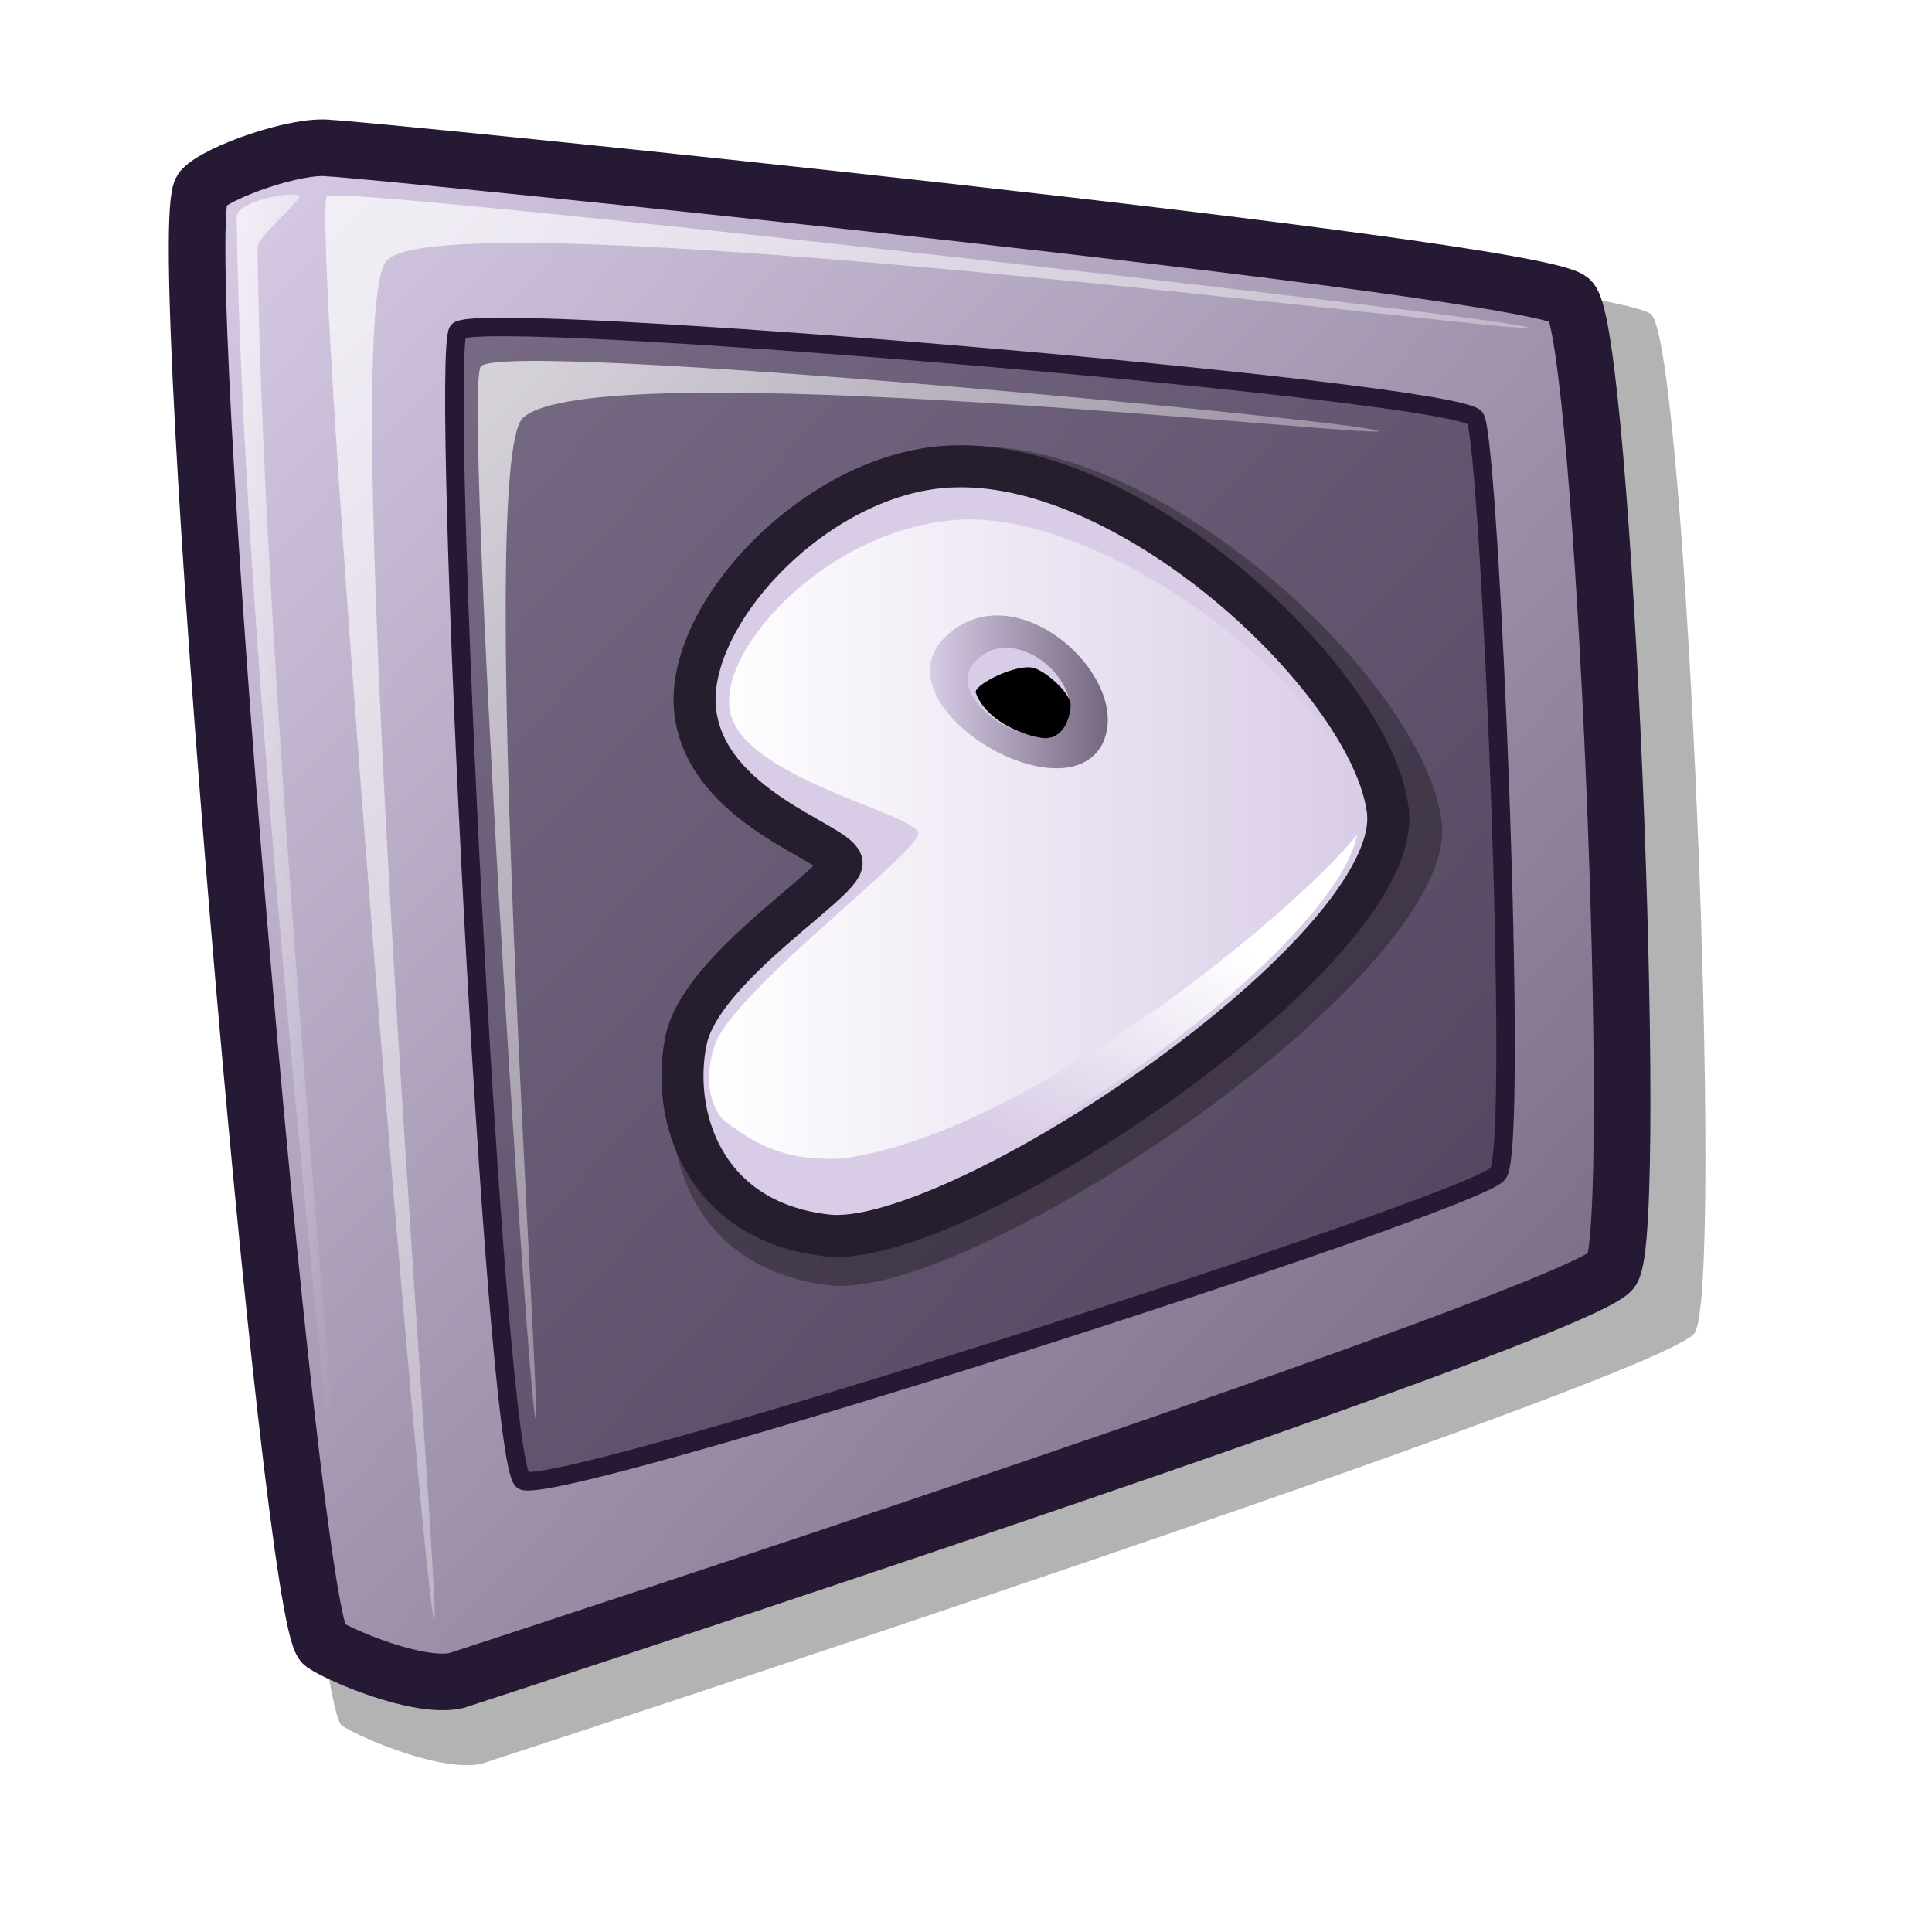
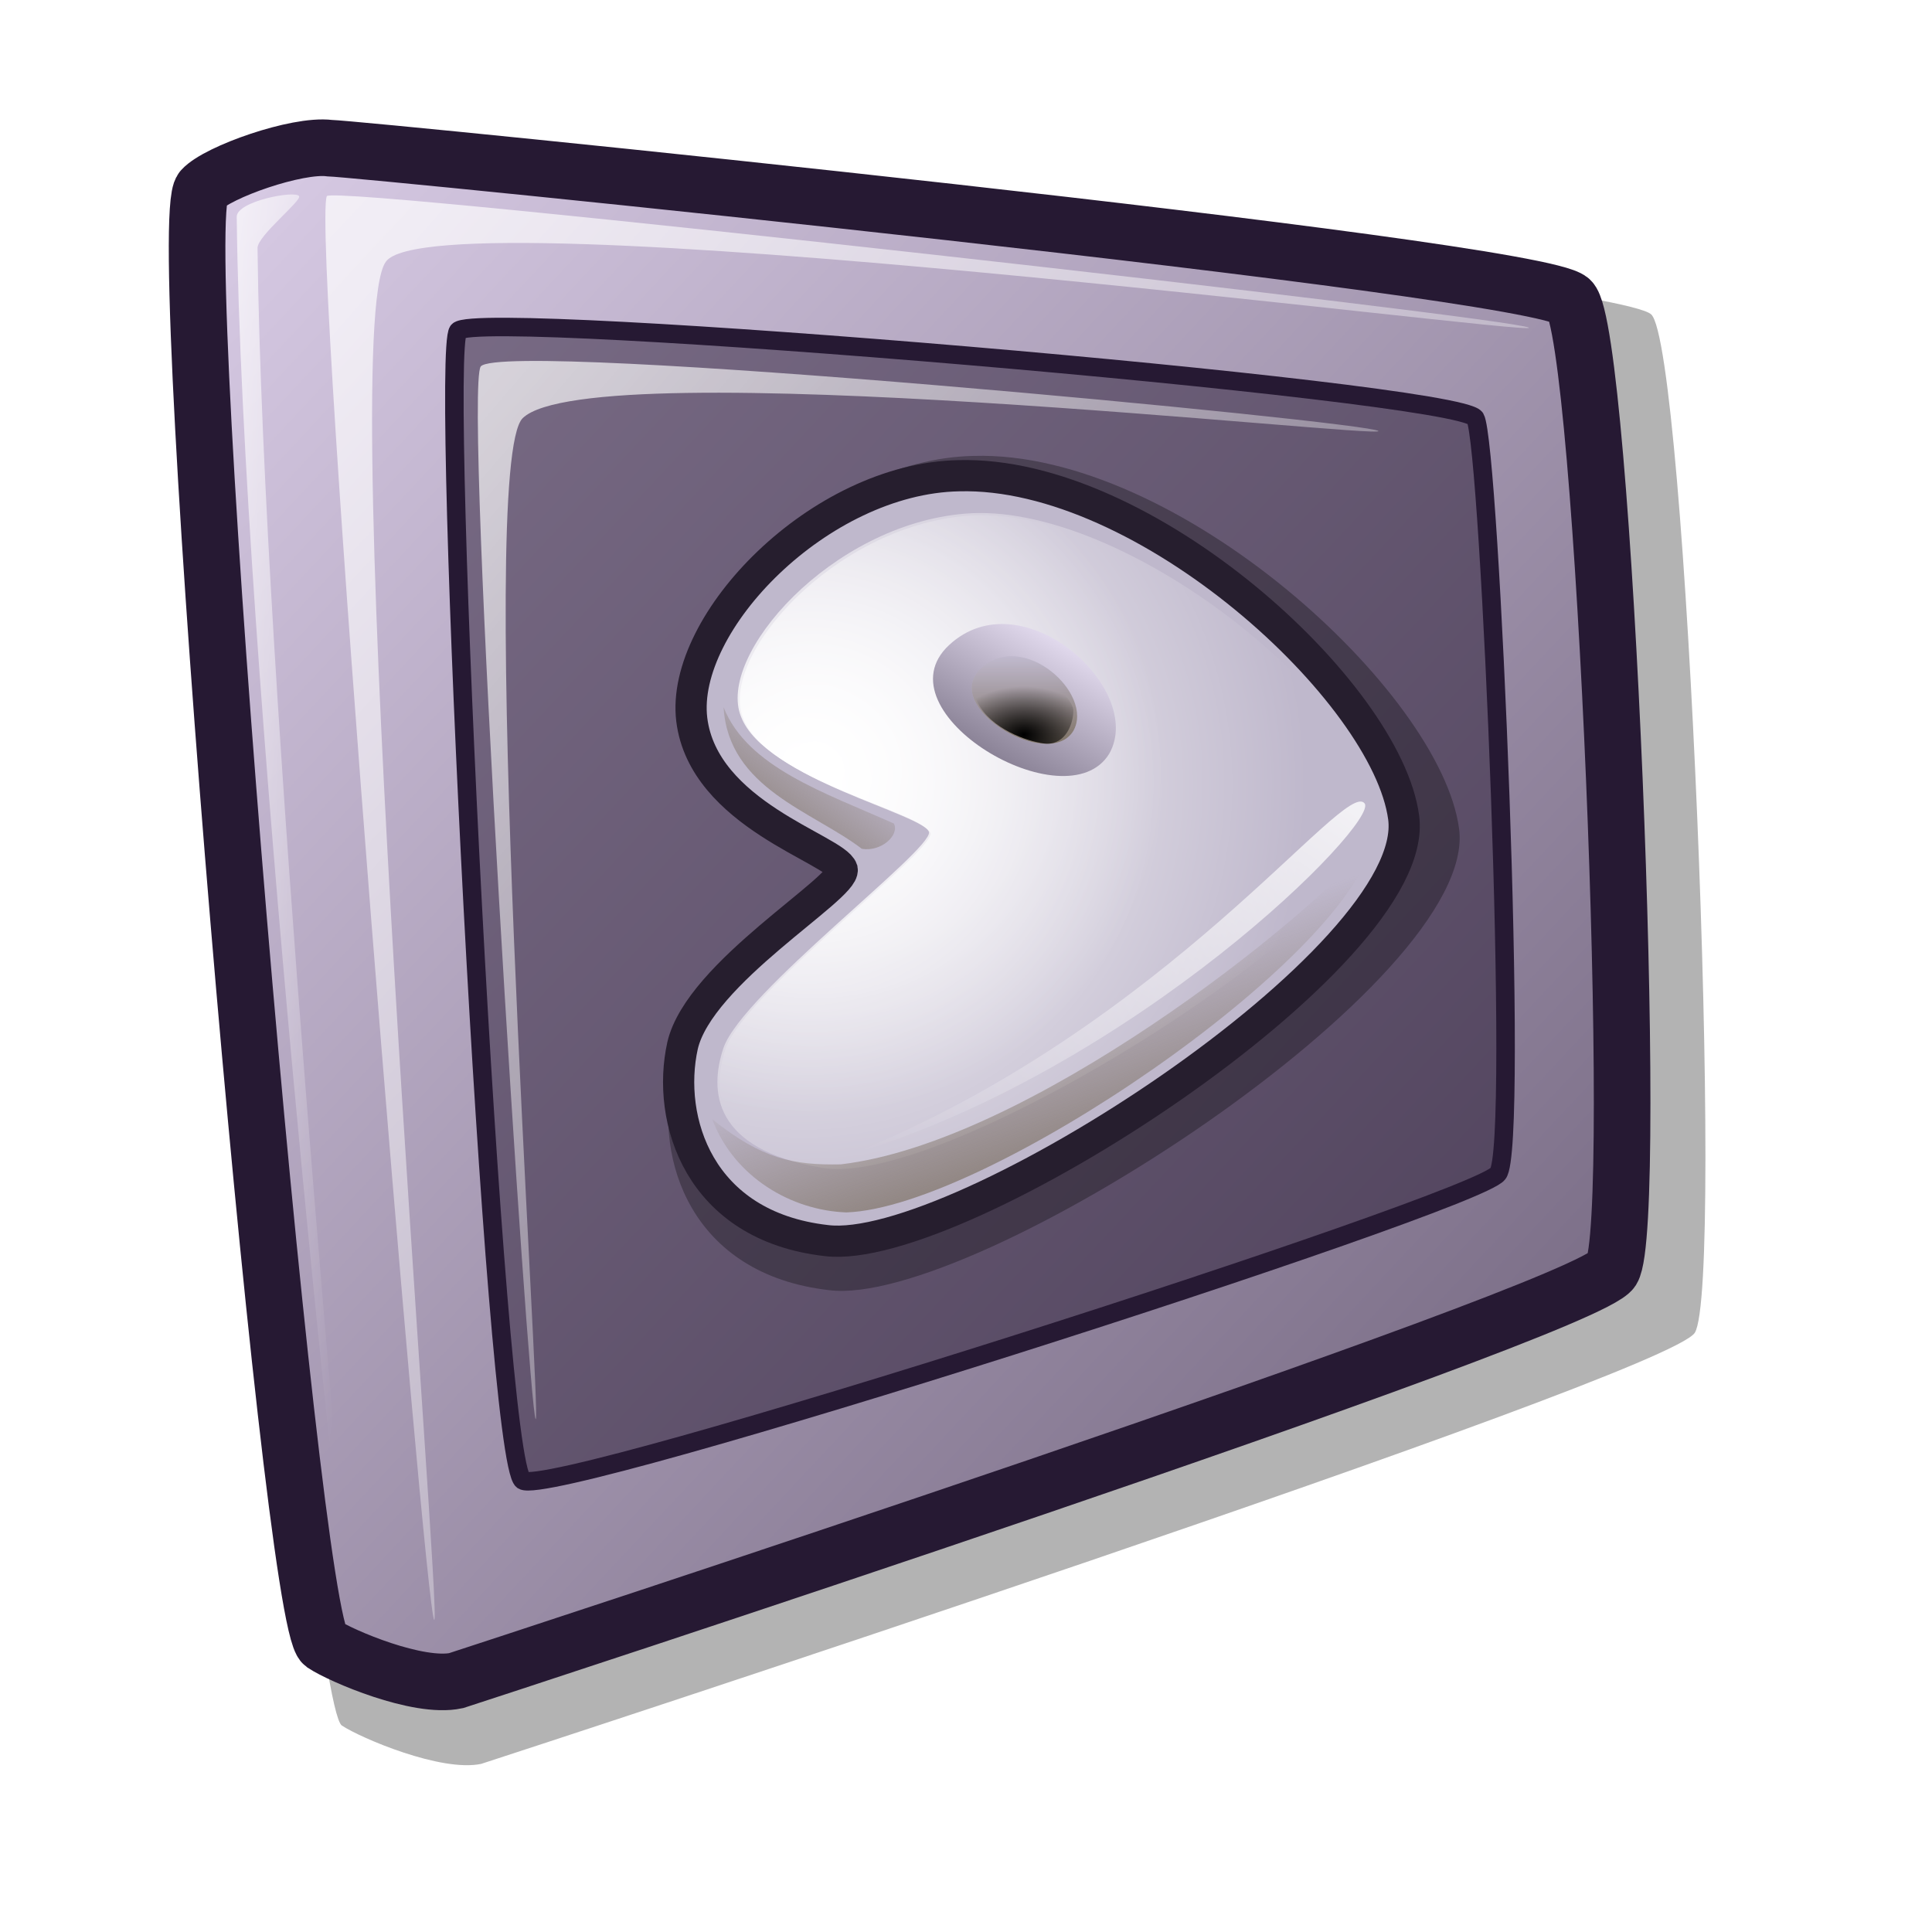
<svg xmlns="http://www.w3.org/2000/svg" xmlns:xlink="http://www.w3.org/1999/xlink" version="1.0" x="0" y="0" width="48pt" height="48pt" id="svg611">
  <defs id="defs613">
+     <linearGradient x1="0.963" y1="0" x2="0.005" y2="0.984" id="linearGradient585" xlink:href="#linearGradient558" gradientUnits="objectBoundingBox" spreadMethod="pad" />
+     <linearGradient x1="0.578" y1="0.977" x2="0.291" y2="0.516" id="linearGradient583" xlink:href="#linearGradient564" gradientUnits="objectBoundingBox" spreadMethod="pad" />
+     <linearGradient x1="0.032" y1="0.984" x2="0.695" y2="0.242" id="linearGradient575" xlink:href="#linearGradient564" gradientUnits="objectBoundingBox" spreadMethod="pad" />
+     <linearGradient x1="0" y1="0" x2="1" y2="0" id="linearGradient576" gradientUnits="objectBoundingBox" spreadMethod="pad">
+       <stop style="stop-color:#000000;stop-opacity:1;" offset="0" id="stop577" />
+       <stop style="stop-color:#000000;stop-opacity:0;" offset="1" id="stop578" />
+     </linearGradient>
+     <radialGradient cx="0.489" cy="0.984" fx="0.494" fy="0.867" r="0.797" id="radialGradient579" xlink:href="#linearGradient576" gradientUnits="objectBoundingBox" spreadMethod="pad" />
+     <linearGradient x1="0" y1="0" x2="1" y2="0" id="linearGradient564" gradientUnits="objectBoundingBox" spreadMethod="pad">
+       <stop style="stop-color:#7f7366;stop-opacity:1;" offset="0" id="stop565" />
+       <stop style="stop-color:#7f7366;stop-opacity:0;" offset="1" id="stop566" />
+     </linearGradient>
+     <linearGradient x1="0.494" y1="0.992" x2="0.494" y2="0.016" id="linearGradient563" xlink:href="#linearGradient564" gradientUnits="objectBoundingBox" spreadMethod="pad" />
+     <linearGradient x1="0" y1="0" x2="1" y2="0" id="linearGradient569" gradientUnits="objectBoundingBox" spreadMethod="pad">
+       <stop style="stop-color:#736b7f;stop-opacity:1;" offset="0" id="stop570" />
+       <stop style="stop-color:#f3ebff;stop-opacity:1;" offset="1" id="stop571" />
+     </linearGradient>
+     <linearGradient x1="0.123" y1="0.992" x2="0.825" y2="0" id="linearGradient572" xlink:href="#linearGradient569" gradientUnits="objectBoundingBox" spreadMethod="pad" />
+     <radialGradient cx="0.146" cy="0.391" fx="0.146" fy="0.391" r="0.524" id="radialGradient587" xlink:href="#linearGradient558" gradientUnits="objectBoundingBox" spreadMethod="pad" />
+     <linearGradient x1="0" y1="0" x2="1" y2="0" id="linearGradient558" gradientUnits="objectBoundingBox" spreadMethod="pad">
+       <stop style="stop-color:#ffffff;stop-opacity:1;" offset="0" id="stop559" />
+       <stop style="stop-color:#ffffff;stop-opacity:0;" offset="1" id="stop560" />
+     </linearGradient>
+     <radialGradient cx="0.131" cy="0.414" fx="0.131" fy="0.414" r="0.754" id="radialGradient592" xlink:href="#linearGradient558" gradientUnits="objectBoundingBox" spreadMethod="pad" />
    <linearGradient id="linearGradient1535">
      <stop style="stop-color:#ffffff;stop-opacity:1;" offset="0" id="stop1537" />
      <stop style="stop-color:#ffffff;stop-opacity:0;" offset="1" id="stop1536" />
    </linearGradient>
    <linearGradient id="linearGradient1528">
      <stop style="stop-color:#d9cce6;stop-opacity:1;" offset="0" id="stop1530" />
      <stop style="stop-color:#73667f;stop-opacity:1;" offset="1" id="stop1529" />
    </linearGradient>
    <linearGradient id="linearGradient642">
      <stop style="stop-color:#ffffff;stop-opacity:1;" offset="0" id="stop643" />
      <stop style="stop-color:#ffffff;stop-opacity:0;" offset="1" id="stop644" />
    </linearGradient>
    <linearGradient id="linearGradient635">
      <stop style="stop-color:#ffffff;stop-opacity:1;" offset="0" id="stop636" />
      <stop style="stop-color:#d9cce6;stop-opacity:1;" offset="1" id="stop637" />
    </linearGradient>
    <linearGradient x1="0.008" y1="0" x2="0.942" y2="0.953" id="linearGradient638" xlink:href="#linearGradient1528" />
    <linearGradient x1="0.028" y1="0.023" x2="1" y2="1.016" id="linearGradient641" xlink:href="#linearGradient642" />
    <linearGradient x1="-0" y1="0.016" x2="0.727" y2="0.984" id="linearGradient1522" xlink:href="#linearGradient642" />
    <linearGradient x1="0.028" y1="0.008" x2="1.009" y2="0.992" id="linearGradient1527" xlink:href="#linearGradient1535" />
    <linearGradient id="linearGradient1532" xlink:href="#linearGradient635" />
    <linearGradient id="linearGradient1534" xlink:href="#linearGradient1528" x1="0" y1="0" x2="1" y2="0" />
    <linearGradient id="linearGradient1539" xlink:href="#linearGradient1528" x1="0" y1="-0" x2="1" y2="-0" />
    <linearGradient id="linearGradient1567" xlink:href="#linearGradient635" x1="0.665" y1="0.211" x2="0.326" y2="0.734" />
  </defs>
  <path d="M 11.323 57.16 C 11.952 57.577 14.621 58.713 15.942 58.43 C 17.048 58.072 55.204 45.612 56.143 44.149 C 57.125 42.551 55.857 11.468 54.697 10.414 C 53.445 9.265 12.788 5.168 11.538 5.131 C 10.405 4.988 7.64 5.965 7.106 6.558 C 6.044 7.727 10.153 56.301 11.323 57.16 z " style="font-size:12;opacity:0.3;fill-rule:evenodd;stroke-width:12.5;" id="path839" />
  <path d="M 10.711 54.464 C 11.309 54.861 13.852 55.942 15.11 55.673 C 16.163 55.332 52.506 43.464 53.4 42.07 C 54.336 40.549 53.128 10.943 52.023 9.939 C 50.831 8.845 12.106 4.942 10.915 4.907 C 9.836 4.771 7.203 5.701 6.694 6.266 C 5.683 7.38 9.596 53.646 10.711 54.464 z " style="font-size:12;fill:url(#linearGradient638);fill-rule:evenodd;stroke:#261933;stroke-width:1.875;stroke-dasharray:none;" id="path834" />
  <path d="M 14.383 53.661 C 14.07 53.348 10.314 7.767 10.826 6.496 C 11.14 6.116 50.333 10.543 50.646 10.856 C 50.945 11.155 14.326 6.376 12.777 8.676 C 11.094 11.059 14.682 53.96 14.383 53.661 z " style="font-size:12;opacity:0.7;fill:url(#linearGradient641);fill-rule:evenodd;stroke:none;stroke-width:0.105pt;" id="path835" />
  <path d="M 11.514 52.972 C 11.398 52.798 8.007 21.776 7.842 7.184 C 7.832 6.666 9.777 6.299 9.908 6.496 C 10.006 6.644 8.523 7.815 8.531 8.217 C 8.701 22.81 11.628 53.142 11.514 52.972 z " style="font-size:12;opacity:0.7;fill:url(#linearGradient1522);fill-rule:evenodd;stroke:none;stroke-width:0.105pt;" id="path836" />
  <path d="M 15.177 10.962 C 14.559 11.749 16.375 48.355 17.317 49.041 C 18.289 49.672 48.857 39.875 49.62 38.88 C 50.339 38.047 49.355 14.7 48.871 13.85 C 48.248 12.944 15.853 10.209 15.177 10.962 z " style="font-size:12;fill:#261933;fill-rule:evenodd;stroke:#261933;stroke-width:0.613;fill-opacity:0.5;" id="path837" />
  <path d="M 17.744 47.009 C 17.507 46.716 15.347 12.932 15.926 12.138 C 16.693 11.235 45.424 13.985 45.662 14.278 C 45.888 14.556 19.623 11.623 17.317 13.85 C 15.745 15.37 17.97 47.287 17.744 47.009 z " style="font-size:12;opacity:0.7;fill:url(#linearGradient1527);fill-rule:evenodd;stroke:none;stroke-width:0.098pt;" id="path838" />
-   <path d="M 28.021 29.093 C 27.782 28.357 23.14 27.095 22.733 23.642 C 22.324 20.12 27.228 14.89 32.116 14.789 C 38.673 14.599 47.167 22.645 47.757 27.203 C 48.421 32.273 32.083 43.171 27.463 42.574 C 22.973 42.048 21.836 38.174 22.409 35.494 C 22.999 32.844 28.134 29.776 28.021 29.093 z " style="font-size:12;opacity:0.296;fill:#000000;fill-rule:evenodd;stroke-width:1pt;fill-opacity:1;" id="path581" />
-   <path d="M 27.878 28.563 C 27.659 27.888 23.403 26.731 23.03 23.566 C 22.655 20.337 27.151 15.542 31.633 15.449 C 37.644 15.275 45.431 22.651 45.971 26.83 C 46.58 31.479 31.602 41.469 27.366 40.922 C 23.25 40.44 22.208 36.888 22.733 34.431 C 23.274 32.002 27.982 29.189 27.878 28.563 z " style="font-size:12;fill:#d9cce6;fill-rule:evenodd;stroke:#261e2e;stroke-width:1.392;fill-opacity:1;" id="path552" />
-   <path d="M 30.424 27.583 C 30.207 26.943 25.044 25.843 24.264 23.835 C 23.441 21.853 27.208 17.579 31.619 17.226 C 36.557 16.826 44.333 22.777 45.252 26.834 C 45.904 29.81 31.023 39.286 26.886 38.494 C 23.344 37.896 23.21 36.012 23.687 34.6 C 24.314 32.807 30.526 28.176 30.424 27.583 z " style="font-size:12;fill:url(#linearGradient1532);fill-rule:evenodd;stroke-width:1pt;" id="path596" />
-   <path d="M 31.323 21.089 C 33.673 18.833 37.659 22.556 36.486 24.704 C 35.111 27.052 29.009 23.309 31.323 21.089 z " style="font-size:12;fill:url(#linearGradient1539);fill-rule:evenodd;stroke-width:1pt;" id="path568" />
-   <path d="M 32.351 21.864 C 33.706 20.564 36.003 22.71 35.328 23.948 C 34.535 25.301 31.018 23.144 32.351 21.864 z " style="font-size:12;fill:#d9cce6;fill-rule:evenodd;stroke-width:1pt;fill-opacity:1;" id="path562" />
-   <path d="M 35.466,23.379 C 35.449,23.887 35.141,24.576 34.447,24.434 C 33.763,24.318 32.65,23.828 32.324,22.953 C 32.229,22.689 33.7,21.958 34.256,22.13 C 34.684,22.263 35.488,22.982 35.466,23.379 z " style="font-size:12;fill:#000000;fill-rule:evenodd;stroke-width:1pt;fill-opacity:1;" id="path574" />
-   <path d="M 23.687 36.877 C 24.401 38.823 26.253 39.921 28.014 39.984 C 32.492 39.827 44.167 31.574 44.956 27.652 C 42.785 30.35 33.828 37.662 27.831 38.384 C 26.313 38.415 25.296 38.211 23.687 36.877 z " style="font-size:12;fill:url(#linearGradient1567);fill-rule:evenodd;stroke-width:1pt;" id="path582" />
+   <path d="M 81.642,62.737 C 81.308,61.741 74.818,60.034 74.248,55.362 C 73.676,50.597 80.533,43.522 87.368,43.385 C 96.536,43.128 108.412,54.013 109.237,60.179 C 110.165,67.039 87.321,81.783 80.862,80.975 C 74.584,80.263 72.994,75.023 73.796,71.396 C 74.62,67.812 81.801,63.66 81.642,62.737 z " style="font-size:12;opacity:0.296;fill-rule:evenodd;stroke-width:1pt;" id="path1256" transform="matrix(0.735204,0,0,0.735204,-31.97807,-16.79437)" />
+   <path d="M 81.442,62.02 C 81.136,61.106 75.186,59.542 74.664,55.259 C 74.14,50.891 80.426,44.404 86.692,44.278 C 95.097,44.043 105.984,54.022 106.74,59.675 C 107.592,65.964 86.649,79.48 80.727,78.74 C 74.972,78.087 73.514,73.283 74.249,69.958 C 75.005,66.672 81.588,62.866 81.442,62.02 z " style="font-size:12;fill:#bfb8cc;fill-rule:evenodd;stroke:#261e2e;stroke-width:1.406;" id="path1257" transform="matrix(0.735204,0,0,0.735204,-31.97807,-16.79437)" />
+   <path d="M 85.354,60.335 C 85.057,59.449 77.96,57.925 76.887,55.142 C 75.757,52.396 80.934,46.474 86.996,45.985 C 93.784,45.431 104.472,53.676 105.734,59.297 C 106.631,63.421 86.177,76.551 80.491,75.453 C 75.623,74.624 75.439,72.014 76.094,70.058 C 76.957,67.574 85.495,61.156 85.354,60.335 z " style="font-size:12;fill:url(#radialGradient592);fill-rule:evenodd;stroke-width:1pt;" id="path557" transform="matrix(0.735204,0,0,0.735204,-31.97807,-16.79437)" />
+   <path d="M 85.423,60.386 C 85.127,59.503 78.054,57.984 76.985,55.211 C 75.858,52.474 81.018,46.572 87.06,46.085 C 93.825,45.533 104.476,53.75 105.734,59.352 C 106.628,63.462 86.243,76.548 80.577,75.453 C 75.725,74.627 75.542,72.026 76.194,70.076 C 77.054,67.6 85.564,61.205 85.423,60.386 z " style="font-size:12;fill:url(#radialGradient587);fill-rule:evenodd;stroke-width:1pt;" id="path1259" transform="matrix(0.735204,0,0,0.735204,-31.97807,-16.79437)" />
+   <path d="M 86.259,51.908 C 89.545,48.856 95.118,53.892 93.478,56.798 C 91.555,59.975 83.024,54.912 86.259,51.908 z " style="font-size:12;fill:url(#linearGradient572);fill-rule:evenodd;stroke-width:1pt;" id="path1260" transform="matrix(0.735204,0,0,0.735204,-31.97807,-16.79437)" />
+   <path d="M 87.697,52.957 C 89.591,51.198 92.803,54.101 91.858,55.776 C 90.75,57.606 85.832,54.688 87.697,52.957 z " style="font-size:12;fill:#bfb8cc;fill-rule:evenodd;stroke-width:1pt;" id="path1261" transform="matrix(0.735204,0,0,0.735204,-31.97807,-16.79437)" />
+   <path d="M 87.697,52.957 C 89.591,51.198 92.803,54.101 91.858,55.776 C 90.75,57.606 85.832,54.688 87.697,52.957 z " style="font-size:12;fill:url(#linearGradient563);fill-rule:evenodd;stroke-width:1pt;" id="path567" transform="matrix(0.735204,0,0,0.735204,-31.97807,-16.79437)" />
+   <path d="M 91.859,54.901 C 91.836,55.588 91.405,56.52 90.436,56.327 C 89.478,56.171 87.923,55.508 87.467,54.324 C 87.334,53.967 89.39,52.978 90.168,53.211 C 90.767,53.39 91.891,54.364 91.859,54.901 z " style="font-size:12;fill:url(#radialGradient579);fill-rule:evenodd;stroke-width:1pt;" id="path1263" transform="matrix(0.735204,0,0,0.735204,-31.97807,-16.79437)" />
+   <path d="M 76.098,54.71 C 76.318,58.375 80.13,59.403 82.329,61.089 C 83.19,61.235 84.036,60.479 83.773,59.95 C 80.658,58.557 77.179,57.422 76.098,54.71 z " style="font-size:12;fill:url(#linearGradient575);fill-rule:evenodd;stroke-width:1pt;" id="path580" transform="matrix(0.735204,0,0,0.735204,-31.97807,-16.79437)" />
+   <path d="M 75.583,73.268 C 76.58,75.9 79.17,77.386 81.632,77.471 C 87.894,77.258 104.217,66.093 105.321,60.787 C 102.285,64.438 89.762,74.329 81.377,75.306 C 79.255,75.348 77.833,75.072 75.583,73.268 z " style="font-size:12;fill:url(#linearGradient583);fill-rule:evenodd;stroke-width:1pt;" id="path1265" transform="matrix(0.735204,0,0,0.735204,-31.97807,-16.79437)" />
+   <path d="M 104.982,59.044 C 104.075,57.869 96.192,69.082 81.759,74.884 C 94.705,71.011 105.641,59.91 104.982,59.044 z " style="font-size:12;opacity:0.804;fill:url(#linearGradient585);fill-rule:evenodd;stroke-width:1pt;" id="path584" transform="matrix(0.735204,0,0,0.735204,-31.97807,-16.79437)" />
</svg>
